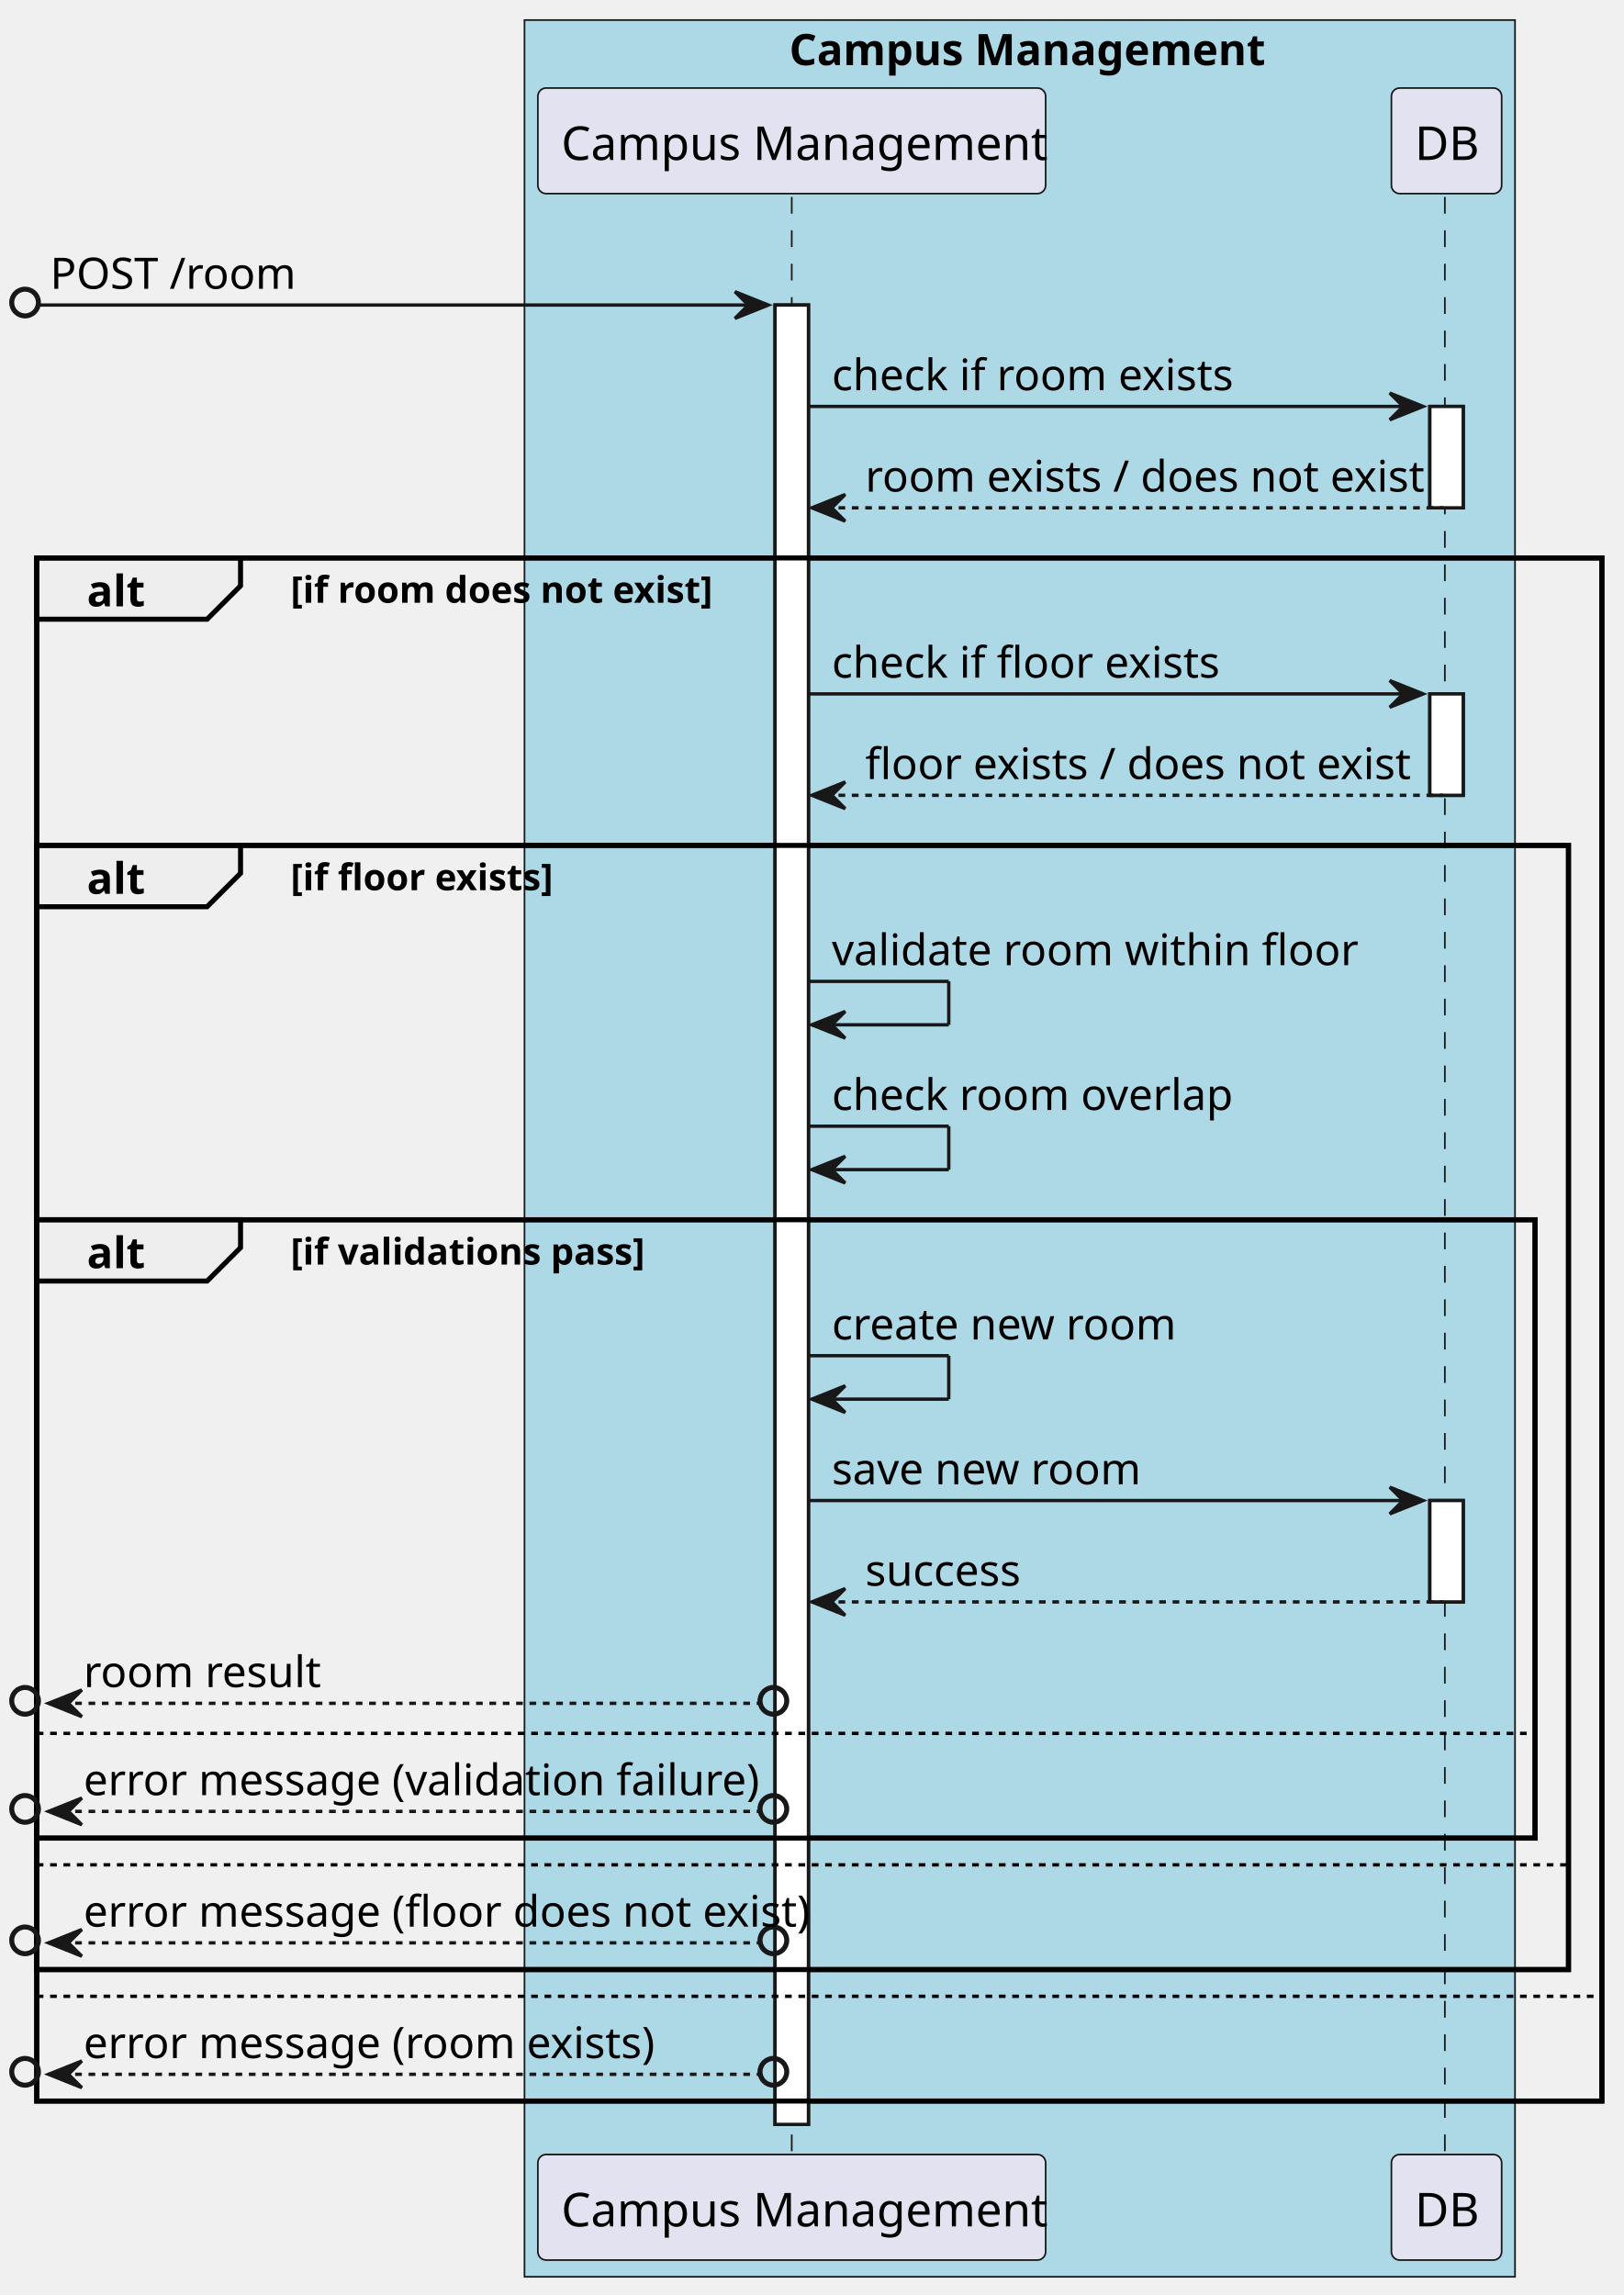
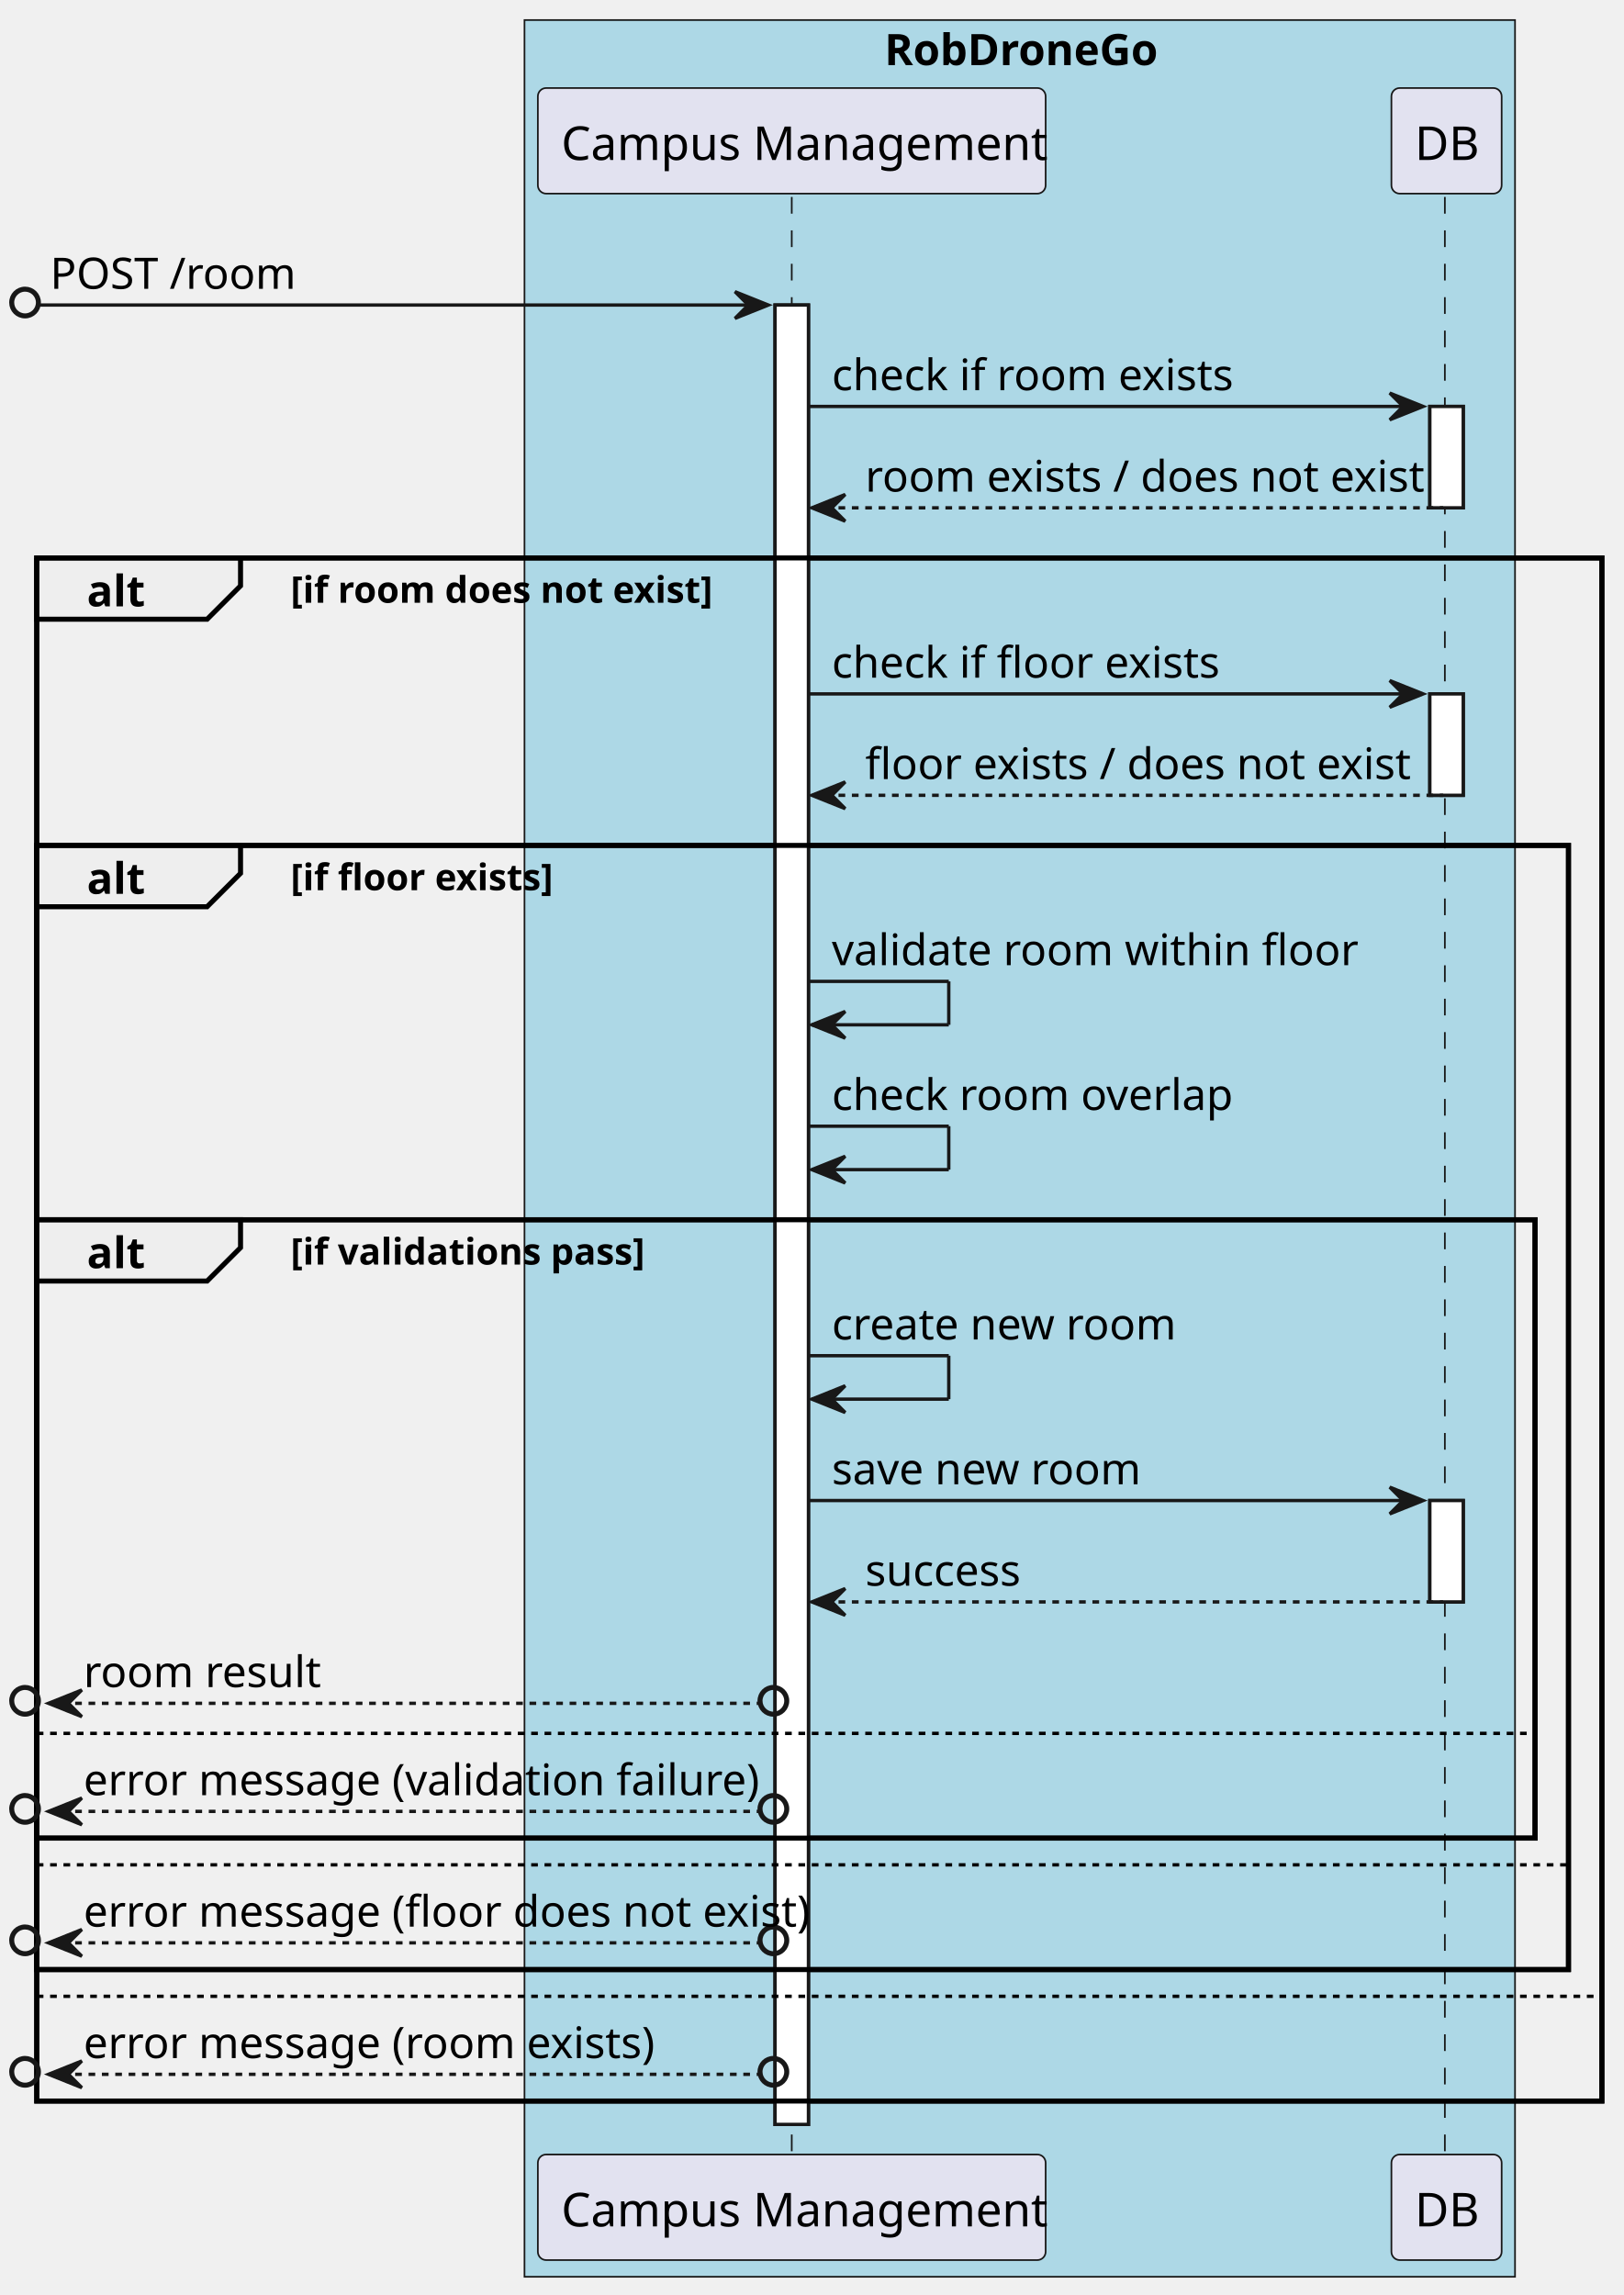
<svg xmlns="http://www.w3.org/2000/svg" contentStyleType="text/css" height="687px" preserveAspectRatio="none" style="width:486px;height:687px;background:#FFFFFF;" version="1.1" viewBox="0 0 486 687" width="486px" zoomAndPan="magnify">
  <defs />
  <g>
    <rect fill="#ADD8E6" height="675.547" style="stroke:#181818;stroke-width:0.5;" width="296.5" x="157" y="6" />
-     <text fill="#000000" font-family="sans-serif" font-size="13" font-weight="bold" lengthAdjust="spacing" textLength="138" x="236.25" y="19.495">Campus Management</text>
+     <text fill="#000000" font-family="sans-serif" font-size="13" font-weight="bold" lengthAdjust="spacing" textLength="81" x="264.75" y="19.495">RobDroneGo</text>
    <rect fill="#FFFFFF" height="544.625" style="stroke:#181818;stroke-width:1.0;" width="10" x="232" y="91.312" />
    <rect fill="#FFFFFF" height="30.352" style="stroke:#181818;stroke-width:1.0;" width="10" x="428" y="121.664" />
    <rect fill="#FFFFFF" height="30.352" style="stroke:#181818;stroke-width:1.0;" width="10" x="428" y="207.719" />
    <rect fill="#FFFFFF" height="30.352" style="stroke:#181818;stroke-width:1.0;" width="10" x="428" y="449.18" />
    <rect fill="none" height="461.922" style="stroke:#000000;stroke-width:1.5;" width="468.5" x="11" y="167.016" />
    <rect fill="none" height="336.516" style="stroke:#000000;stroke-width:1.5;" width="458.5" x="11" y="253.07" />
    <rect fill="none" height="185.109" style="stroke:#000000;stroke-width:1.5;" width="448.5" x="11" y="365.125" />
    <line style="stroke:#181818;stroke-width:0.5;stroke-dasharray:5.0,5.0;" x1="237" x2="237" y1="58.961" y2="645.938" />
    <line style="stroke:#181818;stroke-width:0.5;stroke-dasharray:5.0,5.0;" x1="432.5" x2="432.5" y1="58.961" y2="645.938" />
    <rect fill="#E2E2F0" height="31.609" rx="2.5" ry="2.5" style="stroke:#181818;stroke-width:0.5;" width="152" x="161" y="26.352" />
    <text fill="#000000" font-family="sans-serif" font-size="14" lengthAdjust="spacing" textLength="138" x="168" y="47.885">Campus Management</text>
    <rect fill="#E2E2F0" height="31.609" rx="2.5" ry="2.5" style="stroke:#181818;stroke-width:0.5;" width="152" x="161" y="644.938" />
    <text fill="#000000" font-family="sans-serif" font-size="14" lengthAdjust="spacing" textLength="138" x="168" y="666.471">Campus Management</text>
    <rect fill="#E2E2F0" height="31.609" rx="2.5" ry="2.5" style="stroke:#181818;stroke-width:0.5;" width="33" x="416.5" y="26.352" />
    <text fill="#000000" font-family="sans-serif" font-size="14" lengthAdjust="spacing" textLength="19" x="423.5" y="47.885">DB</text>
    <rect fill="#E2E2F0" height="31.609" rx="2.5" ry="2.5" style="stroke:#181818;stroke-width:0.5;" width="33" x="416.5" y="644.938" />
    <text fill="#000000" font-family="sans-serif" font-size="14" lengthAdjust="spacing" textLength="19" x="423.5" y="666.471">DB</text>
    <rect fill="#FFFFFF" height="544.625" style="stroke:#181818;stroke-width:1.0;" width="10" x="232" y="91.312" />
    <rect fill="#FFFFFF" height="30.352" style="stroke:#181818;stroke-width:1.0;" width="10" x="428" y="121.664" />
    <rect fill="#FFFFFF" height="30.352" style="stroke:#181818;stroke-width:1.0;" width="10" x="428" y="207.719" />
    <rect fill="#FFFFFF" height="30.352" style="stroke:#181818;stroke-width:1.0;" width="10" x="428" y="449.18" />
    <ellipse cx="7.5" cy="90.562" fill="none" rx="4" ry="4" style="stroke:#181818;stroke-width:1.5;" />
    <polygon fill="#181818" points="220,87.312,230,91.312,220,95.312,224,91.312" style="stroke:#181818;stroke-width:1.0;" />
    <line style="stroke:#181818;stroke-width:1.0;" x1="12" x2="226" y1="91.312" y2="91.312" />
    <text fill="#000000" font-family="sans-serif" font-size="13" lengthAdjust="spacing" textLength="72" x="15" y="86.456">POST /room</text>
    <polygon fill="#181818" points="416,117.664,426,121.664,416,125.664,420,121.664" style="stroke:#181818;stroke-width:1.0;" />
    <line style="stroke:#181818;stroke-width:1.0;" x1="242" x2="422" y1="121.664" y2="121.664" />
    <text fill="#000000" font-family="sans-serif" font-size="13" lengthAdjust="spacing" textLength="117" x="249" y="116.808">check if room exists</text>
    <polygon fill="#181818" points="253,148.016,243,152.016,253,156.016,249,152.016" style="stroke:#181818;stroke-width:1.0;" />
    <line style="stroke:#181818;stroke-width:1.0;stroke-dasharray:2.0,2.0;" x1="247" x2="432" y1="152.016" y2="152.016" />
    <text fill="#000000" font-family="sans-serif" font-size="13" lengthAdjust="spacing" textLength="162" x="259" y="147.159">room exists / does not exist</text>
    <path d="M11,167.016 L72,167.016 L72,175.367 L62,185.367 L11,185.367 L11,167.016 " fill="#EEEEEE" style="stroke:#000000;stroke-width:1.5;" />
    <rect fill="none" height="461.922" style="stroke:#000000;stroke-width:1.5;" width="468.5" x="11" y="167.016" />
    <text fill="#000000" font-family="sans-serif" font-size="13" font-weight="bold" lengthAdjust="spacing" textLength="16" x="26" y="181.511">alt</text>
    <text fill="#000000" font-family="sans-serif" font-size="11" font-weight="bold" lengthAdjust="spacing" textLength="130" x="87" y="180.435">[if room does not exist]</text>
    <polygon fill="#181818" points="416,203.719,426,207.719,416,211.719,420,207.719" style="stroke:#181818;stroke-width:1.0;" />
    <line style="stroke:#181818;stroke-width:1.0;" x1="242" x2="422" y1="207.719" y2="207.719" />
    <text fill="#000000" font-family="sans-serif" font-size="13" lengthAdjust="spacing" textLength="112" x="249" y="202.862">check if floor exists</text>
    <polygon fill="#181818" points="253,234.07,243,238.07,253,242.07,249,238.07" style="stroke:#181818;stroke-width:1.0;" />
    <line style="stroke:#181818;stroke-width:1.0;stroke-dasharray:2.0,2.0;" x1="247" x2="432" y1="238.07" y2="238.07" />
    <text fill="#000000" font-family="sans-serif" font-size="13" lengthAdjust="spacing" textLength="157" x="259" y="233.214">floor exists / does not exist</text>
    <path d="M11,253.07 L72,253.07 L72,261.422 L62,271.422 L11,271.422 L11,253.07 " fill="#EEEEEE" style="stroke:#000000;stroke-width:1.5;" />
    <rect fill="none" height="336.516" style="stroke:#000000;stroke-width:1.5;" width="458.5" x="11" y="253.07" />
    <text fill="#000000" font-family="sans-serif" font-size="13" font-weight="bold" lengthAdjust="spacing" textLength="16" x="26" y="267.565">alt</text>
    <text fill="#000000" font-family="sans-serif" font-size="11" font-weight="bold" lengthAdjust="spacing" textLength="81" x="87" y="266.489">[if floor exists]</text>
    <line style="stroke:#181818;stroke-width:1.0;" x1="242" x2="284" y1="293.773" y2="293.773" />
    <line style="stroke:#181818;stroke-width:1.0;" x1="284" x2="284" y1="293.773" y2="306.773" />
    <line style="stroke:#181818;stroke-width:1.0;" x1="243" x2="284" y1="306.773" y2="306.773" />
    <polygon fill="#181818" points="253,302.773,243,306.773,253,310.773,249,306.773" style="stroke:#181818;stroke-width:1.0;" />
    <text fill="#000000" font-family="sans-serif" font-size="13" lengthAdjust="spacing" textLength="141" x="249" y="288.917">validate room within floor</text>
    <line style="stroke:#181818;stroke-width:1.0;" x1="242" x2="284" y1="337.125" y2="337.125" />
    <line style="stroke:#181818;stroke-width:1.0;" x1="284" x2="284" y1="337.125" y2="350.125" />
    <line style="stroke:#181818;stroke-width:1.0;" x1="243" x2="284" y1="350.125" y2="350.125" />
    <polygon fill="#181818" points="253,346.125,243,350.125,253,354.125,249,350.125" style="stroke:#181818;stroke-width:1.0;" />
    <text fill="#000000" font-family="sans-serif" font-size="13" lengthAdjust="spacing" textLength="112" x="249" y="332.269">check room overlap</text>
    <path d="M11,365.125 L72,365.125 L72,373.477 L62,383.477 L11,383.477 L11,365.125 " fill="#EEEEEE" style="stroke:#000000;stroke-width:1.5;" />
    <rect fill="none" height="185.109" style="stroke:#000000;stroke-width:1.5;" width="448.5" x="11" y="365.125" />
    <text fill="#000000" font-family="sans-serif" font-size="13" font-weight="bold" lengthAdjust="spacing" textLength="16" x="26" y="379.62">alt</text>
    <text fill="#000000" font-family="sans-serif" font-size="11" font-weight="bold" lengthAdjust="spacing" textLength="107" x="87" y="378.544">[if validations pass]</text>
    <line style="stroke:#181818;stroke-width:1.0;" x1="242" x2="284" y1="405.828" y2="405.828" />
    <line style="stroke:#181818;stroke-width:1.0;" x1="284" x2="284" y1="405.828" y2="418.828" />
    <line style="stroke:#181818;stroke-width:1.0;" x1="243" x2="284" y1="418.828" y2="418.828" />
    <polygon fill="#181818" points="253,414.828,243,418.828,253,422.828,249,418.828" style="stroke:#181818;stroke-width:1.0;" />
    <text fill="#000000" font-family="sans-serif" font-size="13" lengthAdjust="spacing" textLength="96" x="249" y="400.972">create new room</text>
    <polygon fill="#181818" points="416,445.18,426,449.18,416,453.18,420,449.18" style="stroke:#181818;stroke-width:1.0;" />
    <line style="stroke:#181818;stroke-width:1.0;" x1="242" x2="422" y1="449.18" y2="449.18" />
    <text fill="#000000" font-family="sans-serif" font-size="13" lengthAdjust="spacing" textLength="86" x="249" y="444.323">save new room</text>
    <polygon fill="#181818" points="253,475.531,243,479.531,253,483.531,249,479.531" style="stroke:#181818;stroke-width:1.0;" />
    <line style="stroke:#181818;stroke-width:1.0;stroke-dasharray:2.0,2.0;" x1="247" x2="432" y1="479.531" y2="479.531" />
    <text fill="#000000" font-family="sans-serif" font-size="13" lengthAdjust="spacing" textLength="49" x="259" y="474.675">success</text>
    <ellipse cx="7.5" cy="509.133" fill="none" rx="4" ry="4" style="stroke:#181818;stroke-width:1.5;" />
    <polygon fill="#181818" points="24.5,505.883,14.5,509.883,24.5,513.883,20.5,509.883" style="stroke:#181818;stroke-width:1.0;" />
    <ellipse cx="231.5" cy="509.133" fill="none" rx="4" ry="4" style="stroke:#181818;stroke-width:1.5;" />
    <line style="stroke:#181818;stroke-width:1.0;stroke-dasharray:2.0,2.0;" x1="22.5" x2="227" y1="509.883" y2="509.883" />
    <text fill="#000000" font-family="sans-serif" font-size="13" lengthAdjust="spacing" textLength="65" x="25" y="505.026">room result</text>
    <line style="stroke:#000000;stroke-width:1.0;stroke-dasharray:2.0,2.0;" x1="11" x2="459.5" y1="518.883" y2="518.883" />
    <ellipse cx="7.5" cy="541.484" fill="none" rx="4" ry="4" style="stroke:#181818;stroke-width:1.5;" />
    <polygon fill="#181818" points="24.5,538.234,14.5,542.234,24.5,546.234,20.5,542.234" style="stroke:#181818;stroke-width:1.0;" />
    <ellipse cx="231.5" cy="541.484" fill="none" rx="4" ry="4" style="stroke:#181818;stroke-width:1.5;" />
    <line style="stroke:#181818;stroke-width:1.0;stroke-dasharray:2.0,2.0;" x1="22.5" x2="227" y1="542.234" y2="542.234" />
    <text fill="#000000" font-family="sans-serif" font-size="13" lengthAdjust="spacing" textLength="186" x="25" y="537.378">error message (validation failure)</text>
    <line style="stroke:#000000;stroke-width:1.0;stroke-dasharray:2.0,2.0;" x1="11" x2="469.5" y1="558.234" y2="558.234" />
    <ellipse cx="7.5" cy="580.836" fill="none" rx="4" ry="4" style="stroke:#181818;stroke-width:1.5;" />
    <polygon fill="#181818" points="24.5,577.586,14.5,581.586,24.5,585.586,20.5,581.586" style="stroke:#181818;stroke-width:1.0;" />
    <ellipse cx="231.5" cy="580.836" fill="none" rx="4" ry="4" style="stroke:#181818;stroke-width:1.5;" />
    <line style="stroke:#181818;stroke-width:1.0;stroke-dasharray:2.0,2.0;" x1="22.5" x2="227" y1="581.586" y2="581.586" />
    <text fill="#000000" font-family="sans-serif" font-size="13" lengthAdjust="spacing" textLength="205" x="25" y="576.73">error message (floor does not exist)</text>
    <line style="stroke:#000000;stroke-width:1.0;stroke-dasharray:2.0,2.0;" x1="11" x2="479.5" y1="597.586" y2="597.586" />
    <ellipse cx="7.5" cy="620.188" fill="none" rx="4" ry="4" style="stroke:#181818;stroke-width:1.5;" />
    <polygon fill="#181818" points="24.5,616.938,14.5,620.938,24.5,624.938,20.5,620.938" style="stroke:#181818;stroke-width:1.0;" />
    <ellipse cx="231.5" cy="620.188" fill="none" rx="4" ry="4" style="stroke:#181818;stroke-width:1.5;" />
    <line style="stroke:#181818;stroke-width:1.0;stroke-dasharray:2.0,2.0;" x1="22.5" x2="227" y1="620.938" y2="620.938" />
    <text fill="#000000" font-family="sans-serif" font-size="13" lengthAdjust="spacing" textLength="163" x="25" y="616.081">error message (room exists)</text>
  </g>
</svg>
